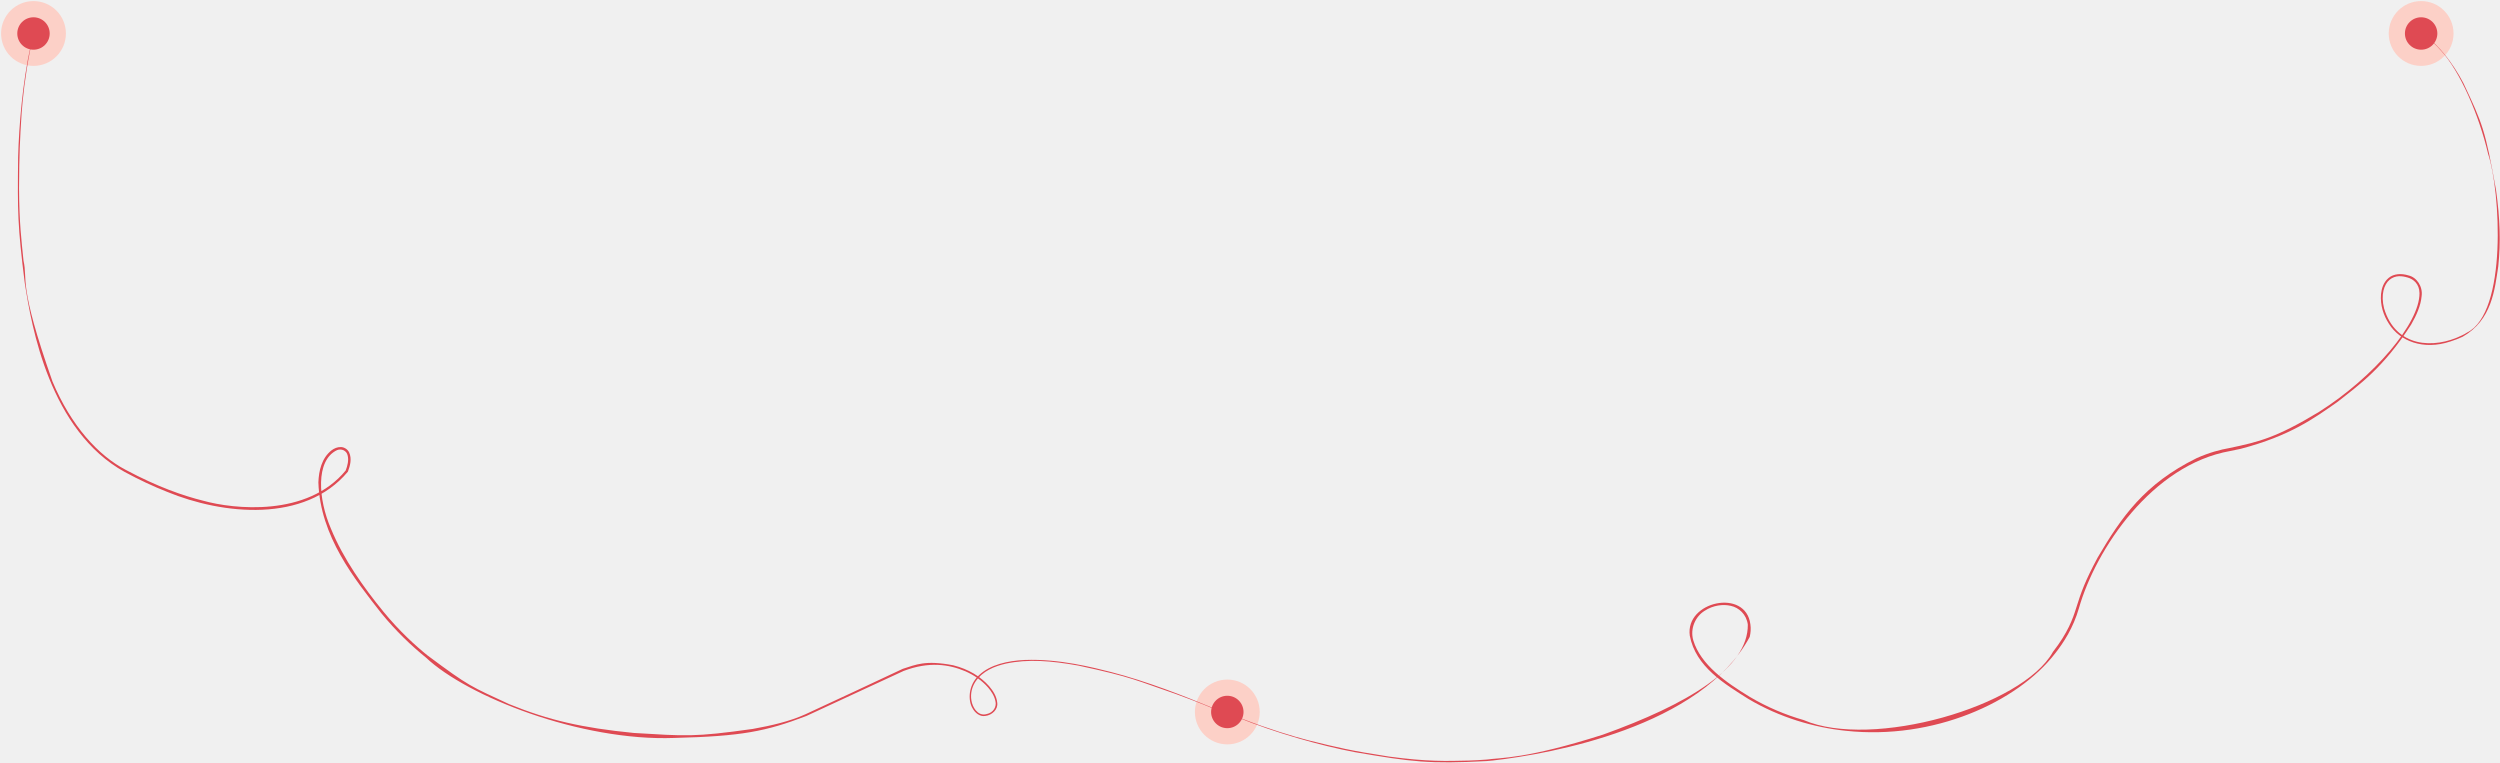
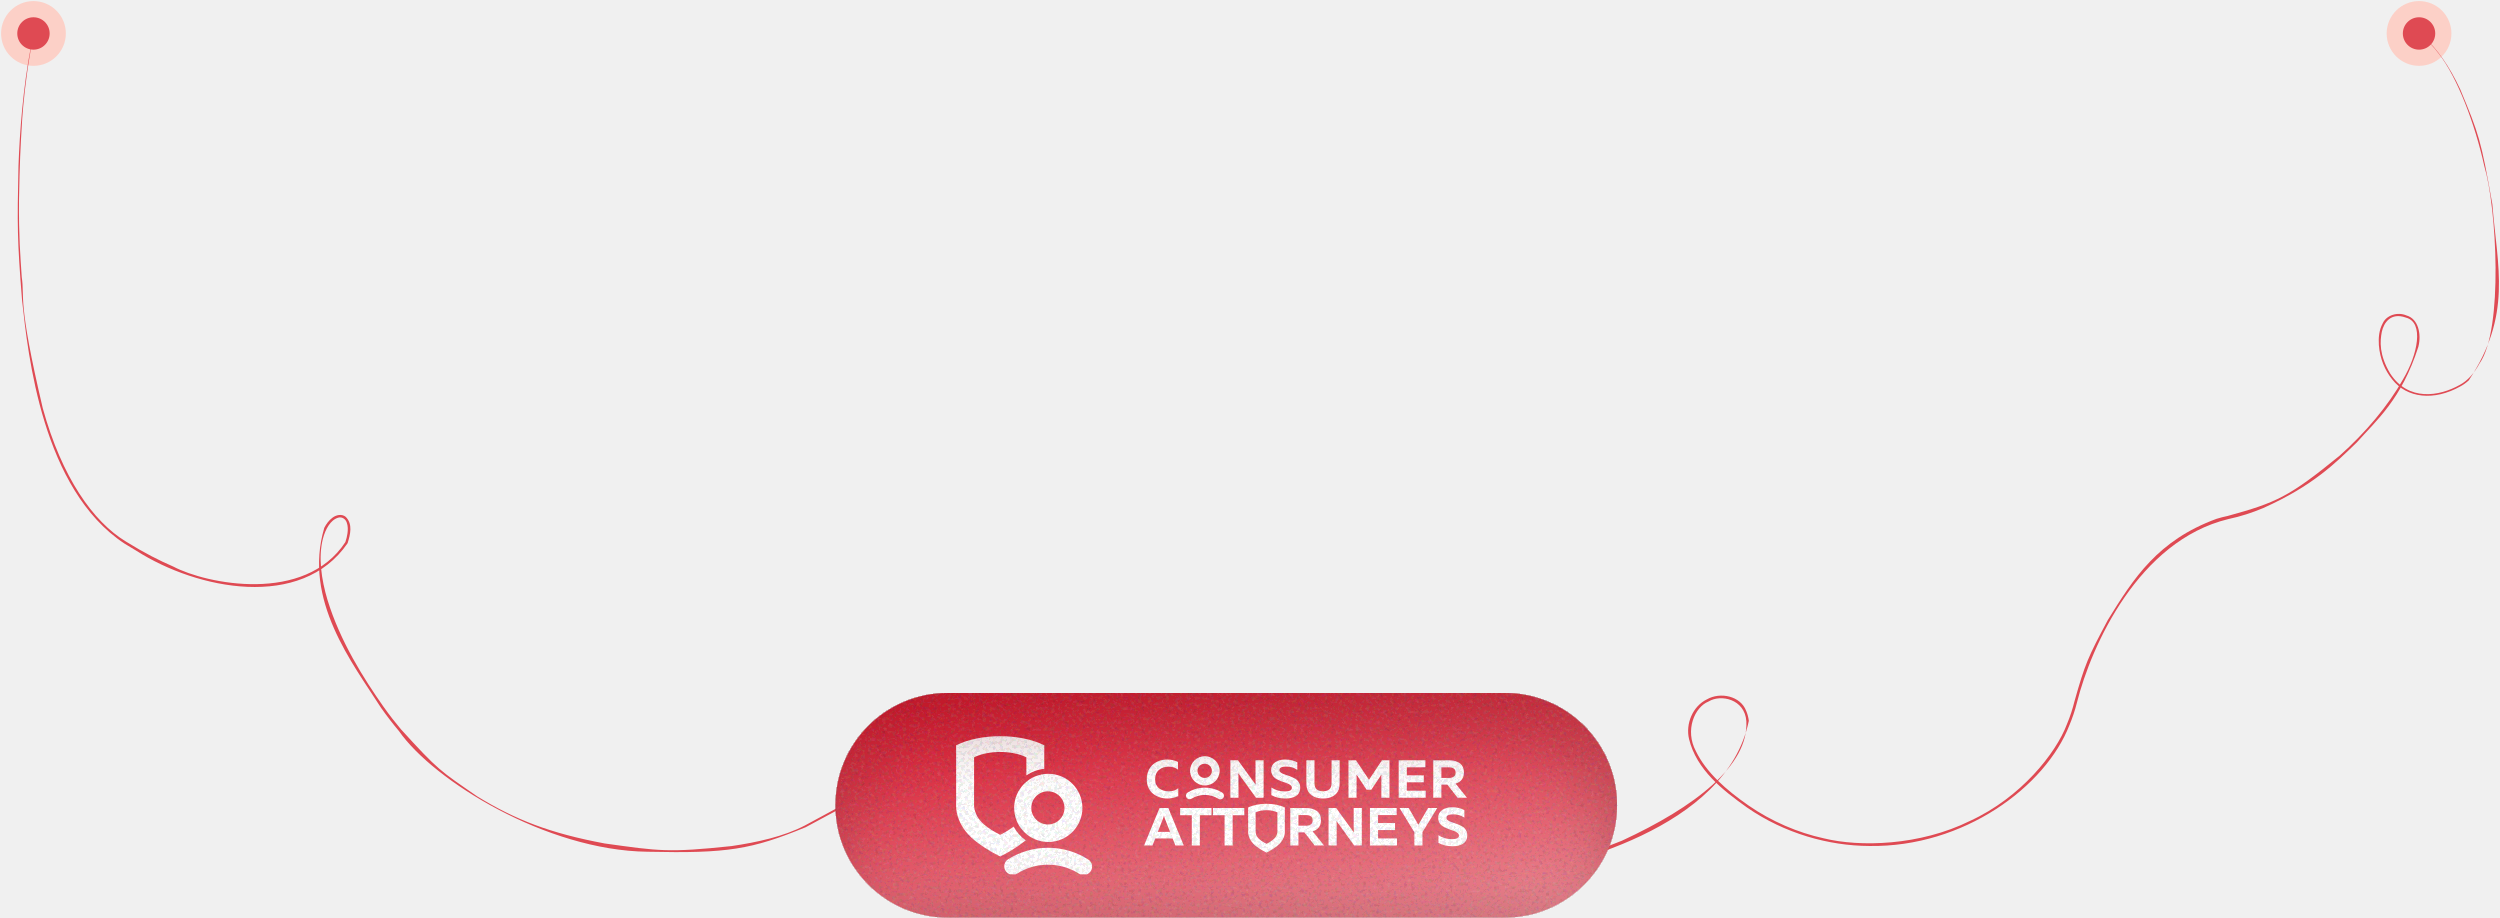
- <svg xmlns="http://www.w3.org/2000/svg" width="1157" height="353" viewBox="0 0 1157 353" fill="none">
+ <svg xmlns="http://www.w3.org/2000/svg" width="1158" height="425" viewBox="0 0 1158 425" fill="none">
  <circle cx="15.5" cy="15.5" r="11.25" fill="#DF4A53" stroke="#FCD0C7" stroke-width="7.5" />
-   <circle cx="568" cy="329.5" r="11.25" fill="#DF4A53" stroke="#FCD0C7" stroke-width="7.5" />
  <circle cx="1120.5" cy="15.5" r="11.25" fill="#DF4A53" stroke="#FCD0C7" stroke-width="7.5" />
-   <path d="M235.668 325.884C253.975 333.312 269.38 336.851 293.294 339.208C317.242 340.634 321.114 341.214 348.399 337.345C356.832 335.836 365.41 333.892 372.786 330.546C389.061 322.978 403.295 316.395 410.925 312.762C413.697 311.442 415.859 310.433 417.788 309.547L417.817 309.534C423.87 307.635 428.109 305.397 441.164 307.889C448.354 309.701 453.829 313.146 457.729 317.521C459.619 319.726 461.255 322.25 461.524 325.223C461.976 328.337 459.08 330.989 456.061 331.327C453.528 331.819 451.205 329.924 450.056 327.724C448.049 324.425 447.879 317.199 453.156 312.417C458.272 307.582 466.378 305.797 474.283 305.432C490.223 304.823 505.944 308.95 514.131 311.002C530.716 315.268 548.778 322.402 559.655 326.951C562.959 328.327 565.643 329.488 567.72 330.402C568.601 330.79 569.006 330.986 568.999 331.003C568.999 331.003 568.999 331.003 568.999 331.003C568.99 331.025 568.341 330.768 567.206 330.286C561.745 327.965 553.69 324.64 544.179 321.183C526.057 314.991 524.247 313.431 499.05 308.031C486.354 305.778 475.979 304.925 465.47 307.126C460.312 308.333 454.813 310.484 451.47 315.431C449.851 317.879 449.014 321.024 449.579 324.221C450.064 327.211 452.319 331.147 455.928 330.616C456.203 330.565 456.466 330.506 456.718 330.439C459.682 329.836 461.321 327.066 460.69 324.546C460.204 322.035 458.785 319.951 457.295 318.198C454.234 314.703 450.592 312.367 446.762 310.663C439.094 307.418 429.862 306.069 418.201 310.51L418.232 310.496C412.727 313.059 406.378 315.998 398.784 319.489C388.09 324.405 380.032 328.149 373.171 331.367C354.381 338.537 343.237 340.743 312.111 341.519C268.693 343.141 216.222 322.317 197.168 304.361C190.353 298.853 183.236 292.044 176.538 283.879C164.093 267.989 148.153 248.242 147.346 223.241C147.54 218.043 148.784 212.021 153.517 208.351C154.717 207.489 156.151 206.851 157.742 206.897C159.332 206.907 160.926 207.953 161.59 209.411C162.902 212.317 162.049 215.487 161.036 218.208L160.963 218.34C141.01 242.168 103.197 238.277 77.357 227.633C71.009 225.14 64.395 222.044 57.757 218.452C23.047 199.358 14.603 151.337 11.43 130.764C8.151 104.571 8.088 98.056 8.393 72.654C8.782 58.104 10.452 37.904 14.168 21.32C16.196 13.015 15.728 14.864 13.936 23.294C11.514 35.642 10.487 45.971 10.002 52.406C9.179 65.368 8.912 70.84 8.813 87.168C8.918 103.532 9.923 111.183 10.88 120.645C12.971 129.82 8.217 130.952 24.302 176.586C32.953 197.192 45.606 210.904 58.271 217.497C72.99 225.354 84.649 229.395 94.128 231.756C107.993 235.614 142.257 239.468 160.045 217.666L159.974 217.796C160.867 215.462 161.448 212.991 160.894 210.793C160.414 208.491 157.982 207.487 155.951 208.335C145.895 213.131 147.305 231.132 153.13 244.595C158.939 258.79 168.458 272.086 177.477 283.109C184.786 292.038 192.334 298.893 197.838 303.317C217.36 317.871 217.812 317.588 235.668 325.884Z" fill="#DF4A53" />
-   <path d="M970.839 257.942C981.801 239.349 992.363 223.955 1016.6 212.035C1022.47 209.429 1027.46 208.111 1031.88 207.335C1045.53 204.472 1053.5 202.551 1073.25 190.613C1098.7 174.504 1119.84 149.604 1119.74 135.702C1119.7 131.397 1116.94 129.206 1114.36 128.465C1111.64 127.648 1108.63 127.284 1105.93 129.448C1103.29 131.599 1101.79 136.473 1103.34 142.679C1108.74 160.854 1126.42 161.595 1139.37 155.221C1140.19 154.849 1140.99 154.409 1141.77 153.897C1160.47 144.693 1157.22 88.428 1151.51 71.269C1147.22 52.998 1138.49 33.016 1129.67 23.425C1127.05 20.436 1124.64 18.332 1122.69 16.883C1121.87 16.276 1121.49 16.015 1121.5 15.997C1121.5 15.997 1121.5 15.997 1121.5 15.997C1121.51 15.981 1122.13 16.345 1123.19 17.136C1128.39 20.933 1134.76 28.38 1140.03 38.39C1149 57.478 1150.09 59.823 1155.15 87.836C1157.01 101.104 1157.37 112.065 1156.2 123.293C1154.56 133.878 1153.37 148.082 1139.67 155.867C1137.83 156.709 1136.08 157.401 1134.07 158.035C1121.38 162.264 1110.56 157.769 1105.62 149.881C1103.09 145.973 1101.5 141.308 1101.94 136.073C1102.2 133.504 1103.07 130.625 1105.45 128.635C1107.85 126.606 1111.44 126.449 1114.66 127.475C1118.46 128.313 1121.36 132.61 1120.72 137.065C1120.33 141.411 1118.41 145.804 1115.87 150.228C1102.99 170.307 1091.81 178.112 1081.61 186.131C1070.97 193.556 1060.02 201.658 1037 207.716C1035.4 208.096 1033.77 208.437 1032.13 208.734C996.179 215.086 969.956 253.882 962.069 281.663C959.524 290.44 955.113 297.345 951.14 302.366C933.592 325.065 894.783 342.584 854.29 338.214C839.501 336.681 823.617 332.052 809.204 323.5C798.12 316.505 784.746 308.598 782.029 294.173C779.855 278.196 807.971 272.169 810.075 288.914C810.368 290.88 810.222 292.889 809.764 294.77C787.239 336.43 718.105 348.842 690.768 351.98C689.827 352.072 688.911 352.154 688.02 352.228C661.304 353.631 653.633 352.64 627.025 348.1C611.235 345.117 589.846 339.055 572.568 331.915C563.878 328.2 565.861 329.046 574.664 332.555C587.55 337.535 598.507 340.79 605.373 342.574C619.214 345.991 625.103 347.413 642.852 350.144C660.675 352.544 669.199 352.236 679.641 351.993C682.798 351.879 684.985 351.764 687.96 351.535C694.704 350.592 706.351 351.321 741.792 340.013C780.882 325.994 809.082 309.297 808.891 289.091C808.298 284.341 804.745 281.155 800.984 280.376C797.561 279.556 792.91 280.043 788.863 282.705C784.761 285.228 782.022 290.81 783.664 296.384C787.104 307.68 798.704 315.759 809.79 322.51C817.83 327.289 826.459 330.887 834.761 333.254C866.298 346.894 935.994 327.05 950.082 301.716C957.05 292.748 959.278 286.441 960.874 281.32C963.101 274.193 964.875 269.059 970.839 257.942Z" fill="#DF4A53" />
+   <path d="M220.981 368.838C238.952 379.85 254.853 385.949 280.043 390.685C305.429 394.213 309.542 394.998 338.809 391.908C350.893 390.135 363.094 387.427 372.765 382.39C386.511 374.955 398.214 368.636 404.947 364.917C410.726 361.724 413.946 360.031 417.793 358.003L417.819 357.989C421.801 356.389 426.767 354.105 436.185 354.972C445.16 356.108 451.761 360.374 456.388 365.537C458.671 368.171 460.576 371.148 461.314 374.64C461.654 376.365 461.651 378.313 460.723 379.991C459.813 381.688 457.962 382.737 456.065 383.117C455.248 383.291 454.427 383.198 453.657 382.871C449.585 381.02 447.246 373.662 449.809 366.719C452.293 359.479 460.696 354.82 468.927 353.671C485.869 351.253 502.715 356.405 511.423 358.765C529.291 363.908 547.879 372.433 559.286 377.947C562.717 379.603 565.508 381.003 567.669 382.105C568.586 382.573 569.007 382.806 568.999 382.822C568.999 382.822 568.999 382.822 568.999 382.822C568.988 382.843 568.312 382.528 567.131 381.943C561.444 379.131 553.103 375.118 543.069 370.889C524.031 363.415 522.23 361.41 495.349 355.295C482.906 353.063 471.824 352.369 461.757 356.18C456.824 358.131 452.174 361.76 450.282 367.312C449.345 370.042 449.102 373.166 449.833 376.206C450.526 379.077 452.511 382.961 455.914 382.424C457.784 382.047 459.635 380.957 460.357 379.079C461.97 373.461 458.098 368.606 455.169 365.335C451.963 361.973 448.37 359.653 444.588 358.047C437.013 354.922 428.258 354.347 418.228 358.883L418.262 358.866C411.317 362.645 403.041 367.119 392.409 372.818C384.904 376.842 378.652 380.211 373.191 383.172C348.024 393.487 337.146 395.37 299.91 394.526C253.006 393.974 200.786 361.516 184.842 338.686C182.021 335.325 179.317 331.842 176.524 327.887C163.288 307.18 140.242 277.994 150.213 244.479C151.145 242.695 152.315 241.046 153.997 239.805C155.588 238.581 158.261 237.846 160.142 239.407C163.534 242.802 162.207 247.645 161.042 251.521L160.983 251.645C139.547 282.844 91.365 273.074 63.3 255.196C61.484 254.139 59.631 253.019 57.707 251.81C19.543 226.721 13.01 164.432 10.218 139.078C7.957 110.982 7.958 104.066 8.561 76.946C9.087 61.33 10.779 39.814 14.255 22.041C16.15 13.088 15.725 15.089 14.053 24.135C11.768 37.477 10.766 48.348 10.269 55.306C9.423 69.094 9.134 74.974 8.807 92.437C8.651 109.912 9.422 118.117 10.061 128.259C11.556 138.257 7.955 138.762 19.809 189.084C28.657 221.153 43.149 241.664 58.318 250.833C66.693 256.048 73.905 259.702 80.287 262.442C95.502 270.484 141.205 279.894 160.018 251.037L159.959 251.161C160.43 249.734 160.746 248.48 160.944 247.112C161.166 245.477 161.222 243.702 160.621 242.068C160.075 240.442 158.475 239.274 156.672 239.782C153.049 240.844 150.758 245.118 149.608 249.402C147.343 258.061 148.874 268.419 151.68 277.833C157.59 297.241 168.646 314.53 177.518 327.187C180.519 331.432 183.246 334.875 185.693 337.782C203.187 356.985 203.711 356.875 220.981 368.838Z" fill="#DF4A53" />
+   <path d="M976.368 287.152C988.357 267.718 999.451 250.328 1026.69 240.32C1028.48 239.766 1030.2 239.332 1031.85 238.991C1054.4 232.809 1060.29 230.158 1083.63 211.143C1095.71 200.421 1106.26 187.848 1113.07 175.727C1119.91 164.289 1122.9 149.324 1114.49 147.14C1114.44 147.122 1114.39 147.103 1114.34 147.085C1107.39 144.606 1104.17 149.52 1103.25 153.706C1102.41 158.114 1101.94 164.281 1107.13 173.008C1115.56 186.052 1129.87 183.609 1139.33 178.307C1143.17 176.265 1146.19 172.672 1148.51 168.355C1159.67 152.616 1156.44 96.042 1150.72 76.928C1146.42 57.398 1138.2 35.76 1129.6 24.842C1127.06 21.476 1124.66 19.028 1122.69 17.332C1121.87 16.625 1121.49 16.323 1121.5 16.306C1121.5 16.305 1121.5 16.305 1121.5 16.305C1121.52 16.291 1122.14 16.72 1123.2 17.645C1128.43 22.114 1134.55 30.515 1139.62 41.471C1148.26 62.211 1149.19 64.745 1154.46 94.625C1156.81 124.01 1163.71 145.829 1143.52 176.202C1142.35 177.279 1141 178.248 1139.68 178.953C1127.46 185.867 1114.83 184.425 1108.1 175.763C1104.73 171.61 1102.4 166.268 1101.89 159.845C1101.69 156.661 1101.87 153.052 1103.72 149.66C1105.4 146.057 1110.47 144.305 1114.68 146.12C1120.24 147.696 1121.66 154.881 1120.18 160.64C1112.37 185.036 1100.76 194.706 1091.63 204.966C1081.67 214.578 1071.51 224.904 1048.38 235.311C1043.27 237.456 1037.83 239.248 1032.15 240.439C990.677 250.516 968.771 298.768 962.057 325.362C961.084 329.286 959.857 332.785 958.578 335.837C947.537 364.389 909.569 392.564 865.833 391.859C847.22 391.783 826.602 386.114 809.167 373.995C797.951 365.995 785.873 356.627 782.357 342.304C780.692 335.278 784.05 327.146 790.618 323.951C796.81 320.394 806.236 322.328 808.851 329.334C809.462 330.742 809.849 332.25 810.055 333.88C799.676 384.437 724.755 401.181 698.017 406.186C694.395 406.754 691.071 407.164 688.021 407.46C665.105 409.014 655.907 408.294 630.125 403.374C613.342 399.913 590.745 392.572 572.784 383.975C563.763 379.507 565.794 380.534 574.984 384.792C588.413 390.818 599.924 394.732 607.213 396.903C621.803 401.015 628.068 402.76 646.973 405.768C665.966 408.327 675.088 407.682 686.175 406.904C686.798 406.851 687.385 406.798 687.949 406.744C697.07 404.703 701.456 409.313 751.272 389.419C785.114 373.776 810.067 354.546 808.903 334.028C808.17 323.803 797.059 321.456 791.405 324.936C784.96 327.481 780.303 338.234 785.54 347.939C790.253 357.752 799.587 365.913 809.827 373.036C820.55 380.49 832.907 385.727 844.66 388.289C861.539 392.462 889.289 391.73 912.502 380.249C936.099 369.462 952.392 348.787 957.379 335.507C959.02 331.586 960.081 328.125 960.838 325.061C965.784 307.528 967.037 304.616 976.368 287.152Z" fill="#DF4A53" />
+   <g filter="url(#filter0_in_518_1788)">
+     <rect x="387" y="321" width="362" height="104" rx="52" fill="url(#paint0_linear_518_1788)" />
+     <g clip-path="url(#clip0_518_1788)">
+       <path d="M532.001 364.956C532.544 366.114 533.272 367.04 534.183 367.735C535.095 368.43 536.103 368.958 537.207 369.323C538.312 369.686 539.466 369.869 540.67 369.869C542.51 369.869 544.209 369.497 545.764 368.753V365.106C544.694 366.066 543.188 366.546 541.246 366.546C540.46 366.546 539.703 366.434 538.975 366.211C538.248 365.988 537.586 365.662 536.993 365.231C536.399 364.801 535.927 364.227 535.576 363.508C535.224 362.789 535.049 361.966 535.049 361.04C535.049 359.089 535.655 357.613 536.867 356.612C538.08 355.612 539.54 355.112 541.246 355.112C542.986 355.112 544.45 355.567 545.638 356.477V352.924C544.132 352.18 542.459 351.808 540.619 351.808C539.414 351.808 538.26 351.994 537.156 352.366C536.052 352.738 535.052 353.289 534.158 354.015C533.263 354.743 532.543 355.715 531.999 356.929C531.456 358.145 531.183 359.513 531.183 361.034C531.185 362.491 531.457 363.798 532.001 364.956Z" fill="white" />
+       <path d="M573.664 360.564C573.664 359.687 573.638 358.894 573.589 358.183L581.77 369.52H585.309V352.155H581.544V361.11C581.544 361.987 581.57 362.78 581.619 363.492L573.438 352.155H569.9V369.52H573.665V360.564H573.664Z" fill="white" />
+       <path d="M589.513 359.25C589.99 359.961 590.583 360.503 591.294 360.875C592.005 361.247 592.775 361.594 593.603 361.917C594.43 362.24 595.2 362.512 595.911 362.735C596.622 362.959 597.216 363.256 597.692 363.629C598.17 364.001 598.408 364.435 598.408 364.931C598.408 366.04 597.312 366.593 595.121 366.593C592.845 366.593 590.77 365.982 588.896 364.758V368.305C590.787 369.347 592.953 369.868 595.396 369.868C596.366 369.868 597.245 369.781 598.031 369.607C598.817 369.433 599.537 369.156 600.189 368.777C600.842 368.397 601.348 367.867 601.707 367.189C602.067 366.511 602.246 365.7 602.246 364.758C602.246 363.8 602.008 362.956 601.531 362.228C601.053 361.5 600.46 360.951 599.749 360.579C599.038 360.207 598.269 359.86 597.441 359.537C596.613 359.214 595.844 358.951 595.132 358.744C594.421 358.537 593.827 358.26 593.351 357.913C592.873 357.566 592.635 357.16 592.635 356.697C592.635 355.655 593.589 355.118 595.496 355.085C597.621 355.053 599.427 355.565 600.917 356.623V353.147C599.327 352.254 597.429 351.808 595.221 351.808C593.379 351.808 591.85 352.229 590.628 353.073C589.406 353.917 588.796 355.14 588.796 356.745C588.797 357.703 589.035 358.538 589.513 359.25Z" fill="white" />
+       <path d="M616.779 362.797C616.779 365.278 615.457 366.517 612.814 366.517C610.186 366.517 608.874 365.278 608.874 362.797V352.155H605.109V362.996C605.109 363.989 605.251 364.882 605.535 365.675C605.82 366.468 606.204 367.122 606.689 367.635C607.175 368.149 607.752 368.577 608.422 368.926C609.091 369.272 609.79 369.517 610.517 369.658C611.245 369.798 612.01 369.869 612.814 369.869C613.616 369.869 614.383 369.799 615.11 369.658C615.838 369.518 616.537 369.274 617.206 368.926C617.875 368.579 618.451 368.149 618.938 367.635C619.423 367.123 619.808 366.47 620.092 365.675C620.377 364.882 620.519 363.989 620.519 362.996V352.155H616.779V362.797Z" fill="white" />
+       <path d="M634.121 361.185L628.098 352.155H624.61V369.52H628.375V358.803L633.017 365.799H635.2L639.842 358.829V369.521H643.607V352.155H640.119L634.121 361.185Z" fill="white" />
+       <path d="M647.874 369.52H660.396V366.245H651.637V362.375H659.492V359.126H651.637V355.429H660.245V352.155H647.872V369.52H647.874Z" fill="white" />
+       <path d="M667.649 363.442H670.41L675.152 369.519H679.493L674.248 362.971C676.808 362.161 678.088 360.44 678.088 357.81C678.088 356.752 677.89 355.843 677.498 355.082C677.104 354.322 676.561 353.734 675.866 353.322C675.172 352.908 674.435 352.61 673.658 352.428C672.88 352.247 672.031 352.156 671.11 352.156H663.883V369.521H667.648V363.442H667.649ZM671.288 355.429C672.158 355.429 672.869 355.627 673.422 356.024C673.974 356.422 674.249 357.041 674.249 357.885C674.249 358.712 673.969 359.329 673.408 359.733C672.847 360.138 672.14 360.341 671.287 360.341H667.648V355.429H671.288Z" fill="white" />
+       <path d="M535.125 388.385H543.156L544.436 391.634H548.326L541.173 374.269H537.107L529.93 391.634H533.82L535.125 388.385ZM539.14 377.717C539.224 378.164 539.35 378.619 539.516 379.082L541.975 385.308H536.303L538.737 379.082C538.906 378.685 539.04 378.229 539.14 377.717Z" fill="white" />
+       <path d="M546.645 377.618H552.04V391.634H555.779V377.618H561.174V374.269H546.645V377.618Z" fill="white" />
+       <path d="M561.827 377.618H567.222V391.634H570.962V377.618H576.357V374.269H561.826V377.618H561.827Z" fill="white" />
+       <path d="M601.432 385.555H604.192L608.935 391.632H613.276L608.031 385.083C610.591 384.274 611.871 382.553 611.871 379.923C611.871 378.865 611.675 377.956 611.281 377.195C610.887 376.435 610.344 375.847 609.649 375.434C608.954 375.021 608.218 374.723 607.441 374.541C606.663 374.36 605.814 374.269 604.893 374.269H597.666V391.634H601.43V385.555H601.432ZM605.071 377.543C605.941 377.543 606.652 377.741 607.204 378.139C607.757 378.536 608.032 379.155 608.032 379.999C608.032 380.827 607.752 381.443 607.191 381.848C606.63 382.253 605.923 382.455 605.07 382.455H601.43V377.543H605.071Z" fill="white" />
+       <path d="M619.149 382.678C619.149 381.802 619.124 381.008 619.074 380.297L627.255 391.634H630.794V374.269H627.029V383.224C627.029 384.101 627.055 384.894 627.104 385.606L618.923 374.269H615.384V391.634H619.149V382.678Z" fill="white" />
+       <path d="M634.558 391.634H647.08V388.359H638.321V384.49H646.176V381.24H638.321V377.545H646.929V374.27H634.556V391.634H634.558Z" fill="white" />
+       <path d="M658.877 385.481L665.728 374.267H661.487L656.995 382.057L652.502 374.267H648.261L655.137 385.481V391.632H658.877V385.481Z" fill="white" />
+       <path d="M666.895 381.364C667.372 382.075 667.965 382.617 668.676 382.989C669.387 383.361 670.157 383.708 670.984 384.031C671.812 384.354 672.582 384.626 673.293 384.85C674.004 385.073 674.598 385.371 675.074 385.743C675.552 386.115 675.79 386.549 675.79 387.045C675.79 388.154 674.694 388.708 672.502 388.708C670.227 388.708 668.152 388.096 666.278 386.872V390.419C668.169 391.461 670.335 391.982 672.778 391.982C673.748 391.982 674.627 391.896 675.413 391.722C676.198 391.547 676.918 391.271 677.571 390.891C678.224 390.511 678.73 389.982 679.089 389.303C679.448 388.626 679.628 387.815 679.628 386.872C679.628 385.914 679.39 385.07 678.912 384.342C678.435 383.614 677.842 383.065 677.131 382.693C676.42 382.321 675.651 381.974 674.823 381.651C673.995 381.328 673.225 381.065 672.514 380.858C671.803 380.651 671.209 380.374 670.733 380.027C670.255 379.681 670.017 379.274 670.017 378.811C670.017 377.77 670.971 377.232 672.878 377.199C675.002 377.167 676.809 377.679 678.299 378.737V375.265C676.709 374.372 674.811 373.925 672.603 373.925C670.761 373.925 669.231 374.346 668.01 375.19C666.788 376.034 666.177 377.258 666.177 378.862C666.179 379.818 666.419 380.652 666.895 381.364Z" fill="white" />
+       <path fill-rule="evenodd" clip-rule="evenodd" d="M591.471 391.948C588.92 393.915 586.642 394.881 586.652 394.922C586.64 394.878 584.378 393.953 581.808 391.969C577.856 388.917 578.143 385.296 578.143 385.296C578.143 385.296 578.143 377.33 578.143 374.025C582.817 371.745 590.465 371.748 595.133 374.023C595.133 377.324 595.133 385.283 595.133 385.283C595.133 385.283 595.422 388.9 591.471 391.948ZM591.68 385.173C591.68 385.173 591.68 378.229 591.68 376.286C588.913 374.946 584.374 374.945 581.601 376.287C581.601 378.232 581.601 385.182 581.601 385.182C581.601 385.182 581.43 387.313 583.775 389.109C585.299 390.278 586.642 390.823 586.649 390.848C586.642 390.824 587.995 390.255 589.507 389.096C591.853 387.301 591.68 385.173 591.68 385.173Z" fill="white" />
+       <path fill-rule="evenodd" clip-rule="evenodd" d="M558.092 363.824C554.308 363.824 551.239 360.789 551.239 357.047C551.239 353.305 554.306 350.27 558.092 350.27C561.878 350.27 564.945 353.304 564.945 357.047C564.945 360.79 561.876 363.824 558.092 363.824ZM558.016 353.753C556.176 353.753 554.683 355.228 554.683 357.048C554.683 358.869 556.176 360.344 558.016 360.344C559.856 360.344 561.348 358.869 561.348 357.048C561.348 355.228 559.857 353.753 558.016 353.753Z" fill="white" />
+       <path d="M565.246 370.258C564.93 370.258 564.611 370.171 564.327 369.993C562.468 368.821 560.312 368.204 558.092 368.204C555.902 368.204 553.77 368.808 551.927 369.95C551.129 370.445 550.074 370.209 549.571 369.424C549.068 368.638 549.308 367.601 550.105 367.105C552.495 365.624 555.257 364.842 558.094 364.842C560.968 364.842 563.76 365.644 566.171 367.162C566.966 367.662 567.198 368.702 566.689 369.484C566.36 369.984 565.809 370.258 565.246 370.258Z" fill="white" />
+       <path fill-rule="evenodd" clip-rule="evenodd" d="M475.413 359.152C475.413 355.692 475.413 352.475 475.413 350.787C468.759 347.483 457.855 347.48 451.192 350.79C451.192 355.589 451.192 372.72 451.192 372.72C451.192 372.72 450.78 377.976 456.416 382.405C460.079 385.285 463.307 386.63 463.323 386.691C463.308 386.636 466.165 385.4 469.519 382.89C470.867 385.419 472.789 387.592 475.114 389.238C475.045 389.293 474.977 389.348 474.909 389.403C468.78 394.255 463.301 396.638 463.329 396.736C463.301 396.632 457.862 394.346 451.687 389.455C442.186 381.93 442.879 373.004 442.879 373.004C442.879 373.004 442.879 353.364 442.879 345.215C454.111 339.593 472.492 339.599 483.708 345.211C483.708 347.945 483.708 351.974 483.708 356.12C480.656 356.44 477.828 357.515 475.413 359.152Z" fill="white" />
+       <path fill-rule="evenodd" clip-rule="evenodd" d="M485.563 390.008C476.835 390.008 469.759 382.936 469.759 374.215C469.759 365.493 476.834 358.421 485.563 358.421C494.292 358.421 501.367 365.493 501.367 374.215C501.367 382.936 494.292 390.008 485.563 390.008ZM485.391 366.536C481.147 366.536 477.706 369.974 477.706 374.215C477.706 378.455 481.147 381.893 485.391 381.893C489.635 381.893 493.075 378.455 493.075 374.215C493.073 369.973 489.633 366.536 485.391 366.536Z" fill="white" />
+       <path d="M501.926 405.32C501.198 405.32 500.463 405.12 499.804 404.7C495.517 401.972 490.546 400.53 485.427 400.53C480.376 400.53 475.46 401.937 471.21 404.599C469.369 405.753 466.935 405.204 465.775 403.373C464.614 401.542 465.167 399.122 467.008 397.969C472.517 394.517 478.887 392.692 485.427 392.692C492.054 392.692 498.495 394.562 504.053 398.1C505.887 399.266 506.421 401.689 505.248 403.511C504.496 404.681 503.224 405.32 501.926 405.32Z" fill="white" />
+     </g>
+   </g>
+   <defs>
+     <filter id="filter0_in_518_1788" x="387" y="321" width="362" height="121" filterUnits="userSpaceOnUse" color-interpolation-filters="sRGB">
+       <feFlood flood-opacity="0" result="BackgroundImageFix" />
+       <feBlend mode="normal" in="SourceGraphic" in2="BackgroundImageFix" result="shape" />
+       <feColorMatrix in="SourceAlpha" type="matrix" values="0 0 0 0 0 0 0 0 0 0 0 0 0 0 0 0 0 0 127 0" result="hardAlpha" />
+       <feMorphology radius="3" operator="erode" in="SourceAlpha" result="effect1_innerShadow_518_1788" />
+       <feOffset dy="17" />
+       <feGaussianBlur stdDeviation="14.25" />
+       <feComposite in2="hardAlpha" operator="arithmetic" k2="-1" k3="1" />
+       <feColorMatrix type="matrix" values="0 0 0 0 0.529 0 0 0 0 0.163 0 0 0 0 0.186 0 0 0 0.31 0" />
+       <feBlend mode="normal" in2="shape" result="effect1_innerShadow_518_1788" />
+       <feTurbulence type="fractalNoise" baseFrequency="0.625 0.625" stitchTiles="stitch" numOctaves="3" result="noise" seed="3160" />
+       <feComponentTransfer in="noise" result="coloredNoise1">
+         <feFuncR type="linear" slope="2" intercept="-0.5" />
+         <feFuncG type="linear" slope="2" intercept="-0.5" />
+         <feFuncB type="linear" slope="2" intercept="-0.5" />
+         <feFuncA type="discrete" tableValues="1 1 1 1 1 1 1 1 1 1 1 1 1 1 1 1 1 1 1 1 1 1 1 1 1 1 1 1 1 1 1 1 1 1 1 1 1 1 1 1 1 1 1 1 1 1 1 1 1 1 1 0 0 0 0 0 0 0 0 0 0 0 0 0 0 0 0 0 0 0 0 0 0 0 0 0 0 0 0 0 0 0 0 0 0 0 0 0 0 0 0 0 0 0 0 0 0 0 0 0 " />
+       </feComponentTransfer>
+       <feComposite operator="in" in2="effect1_innerShadow_518_1788" in="coloredNoise1" result="noise1Clipped" />
+       <feComponentTransfer in="noise1Clipped" result="color1">
+         <feFuncA type="table" tableValues="0 0.1" />
+       </feComponentTransfer>
+       <feMerge result="effect2_noise_518_1788">
+         <feMergeNode in="effect1_innerShadow_518_1788" />
+         <feMergeNode in="color1" />
+       </feMerge>
+     </filter>
+     <linearGradient id="paint0_linear_518_1788" x1="579.254" y1="563.667" x2="551.009" y2="312.821" gradientUnits="userSpaceOnUse">
+       <stop stop-color="white" />
+       <stop offset="1" stop-color="#D8132A" />
+     </linearGradient>
+     <clipPath id="clip0_518_1788">
+       <rect width="250" height="64" fill="white" transform="translate(443 341)" />
+     </clipPath>
+   </defs>
</svg>
